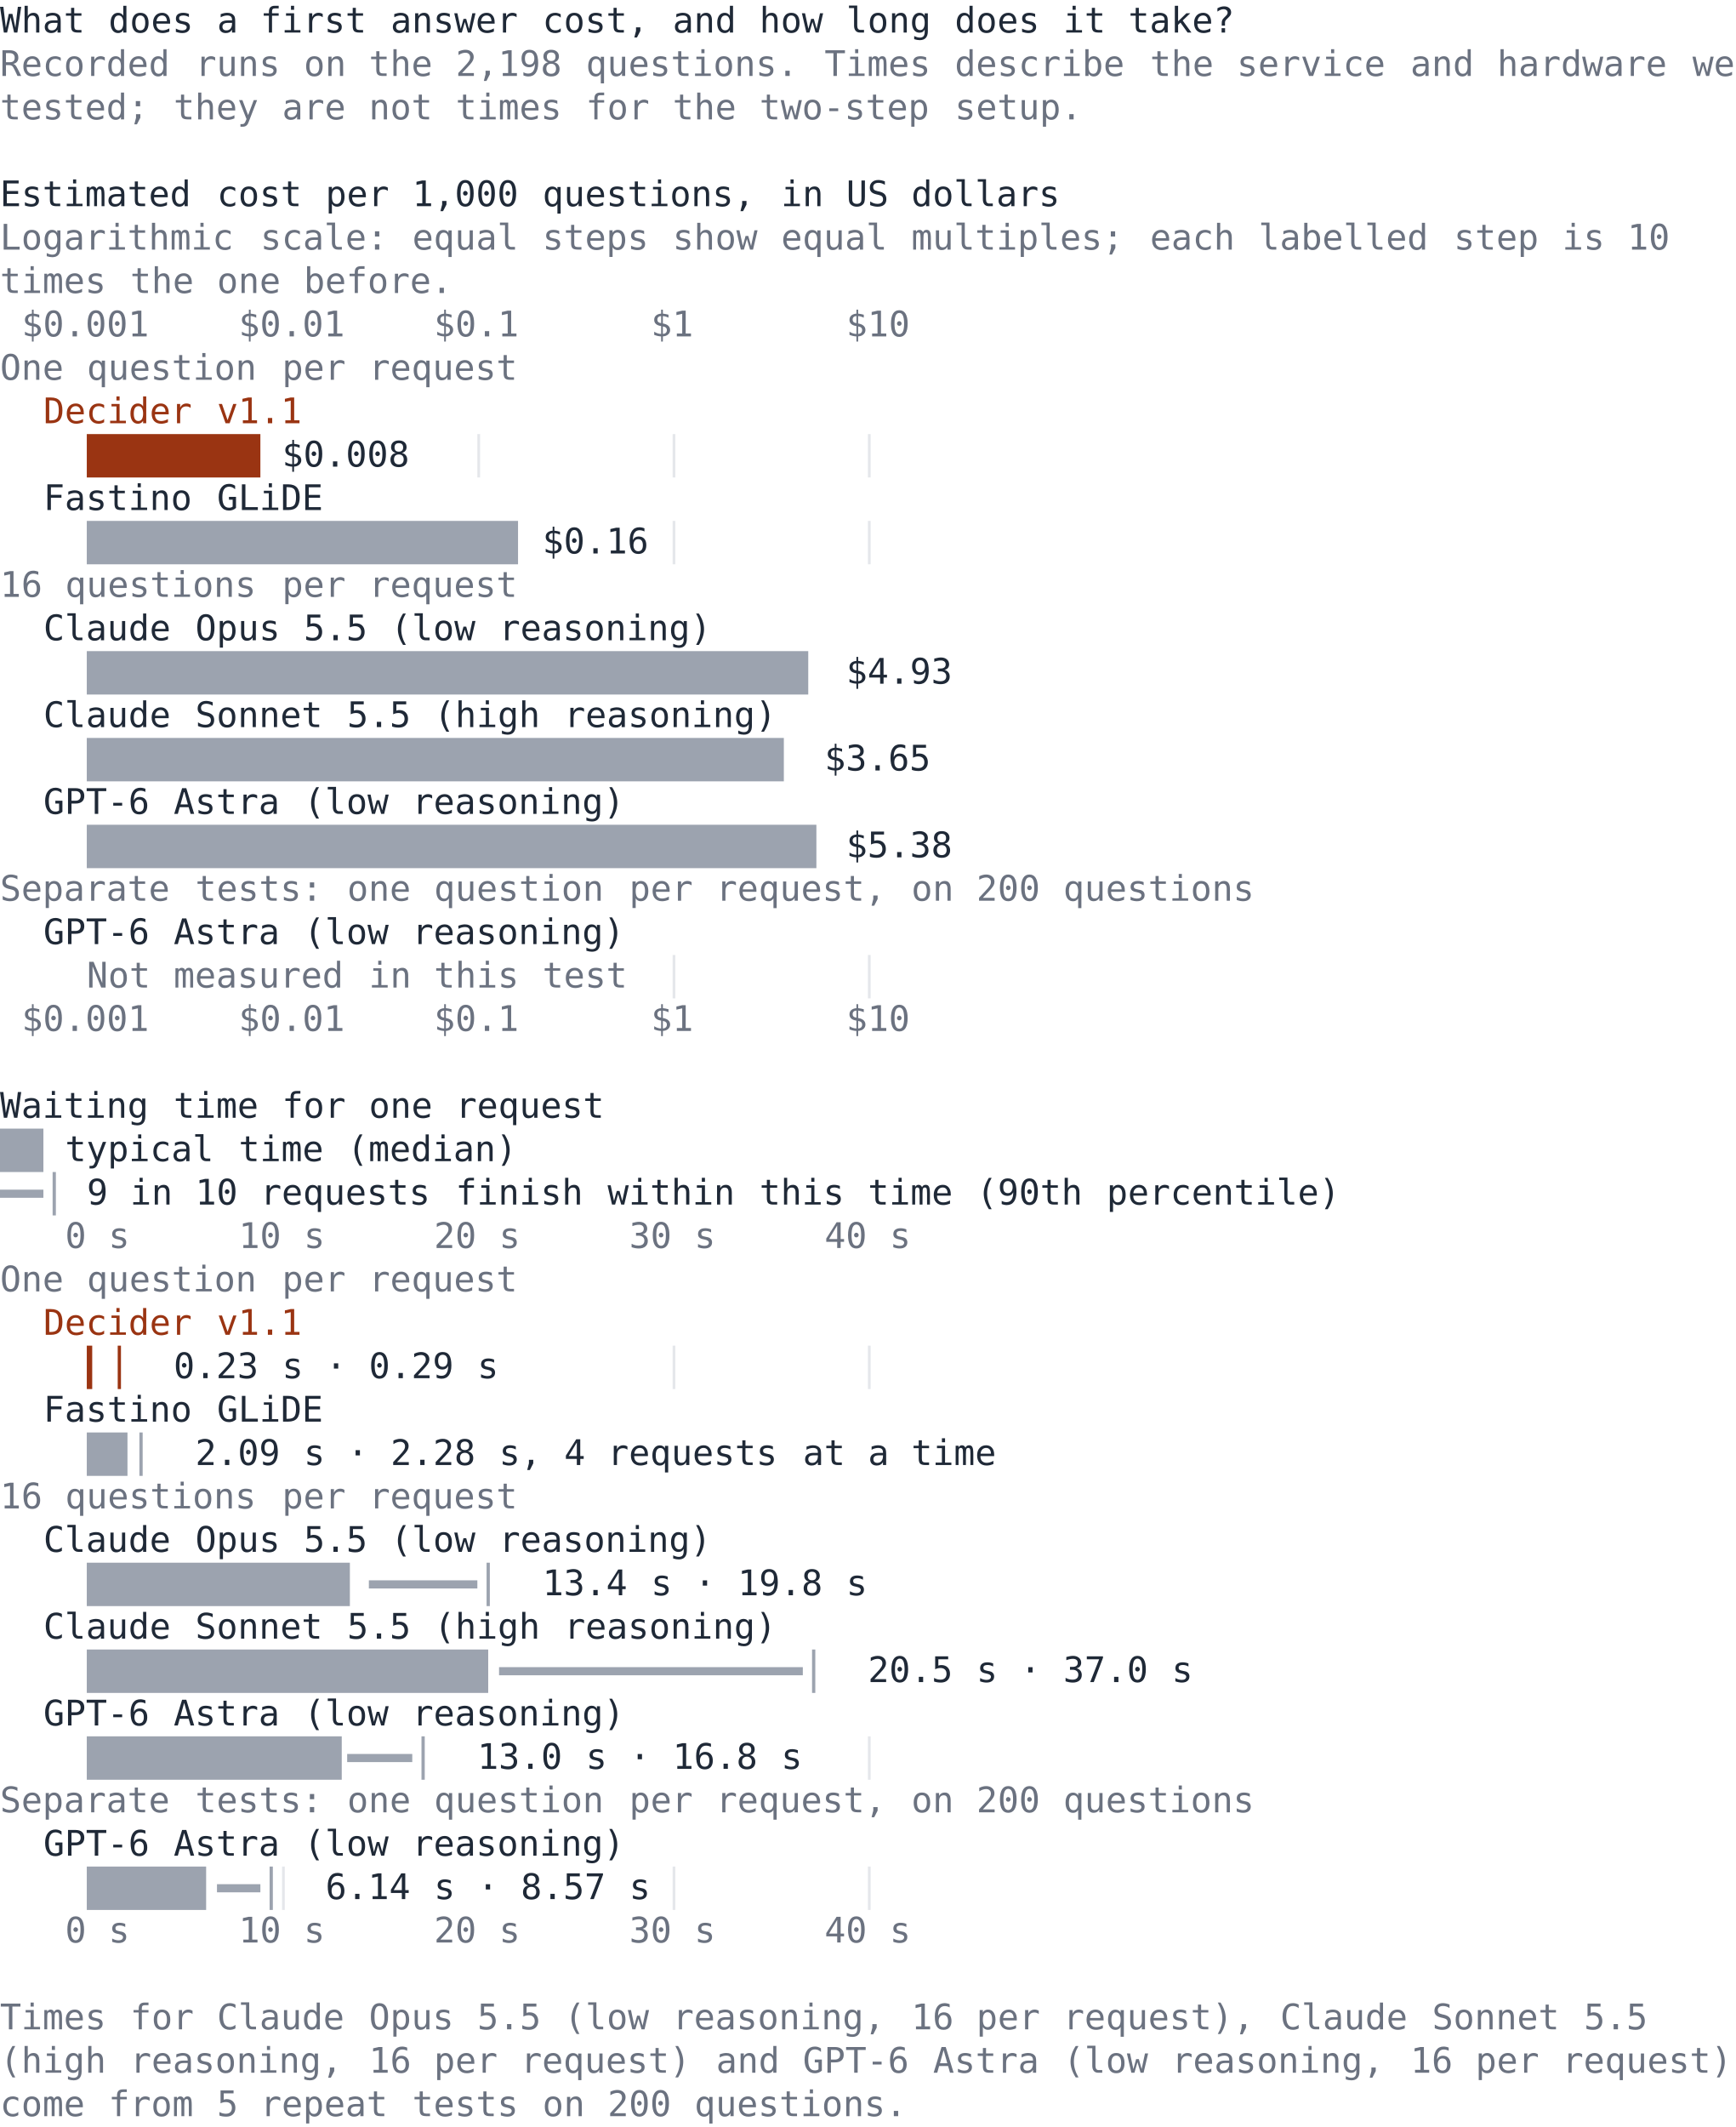
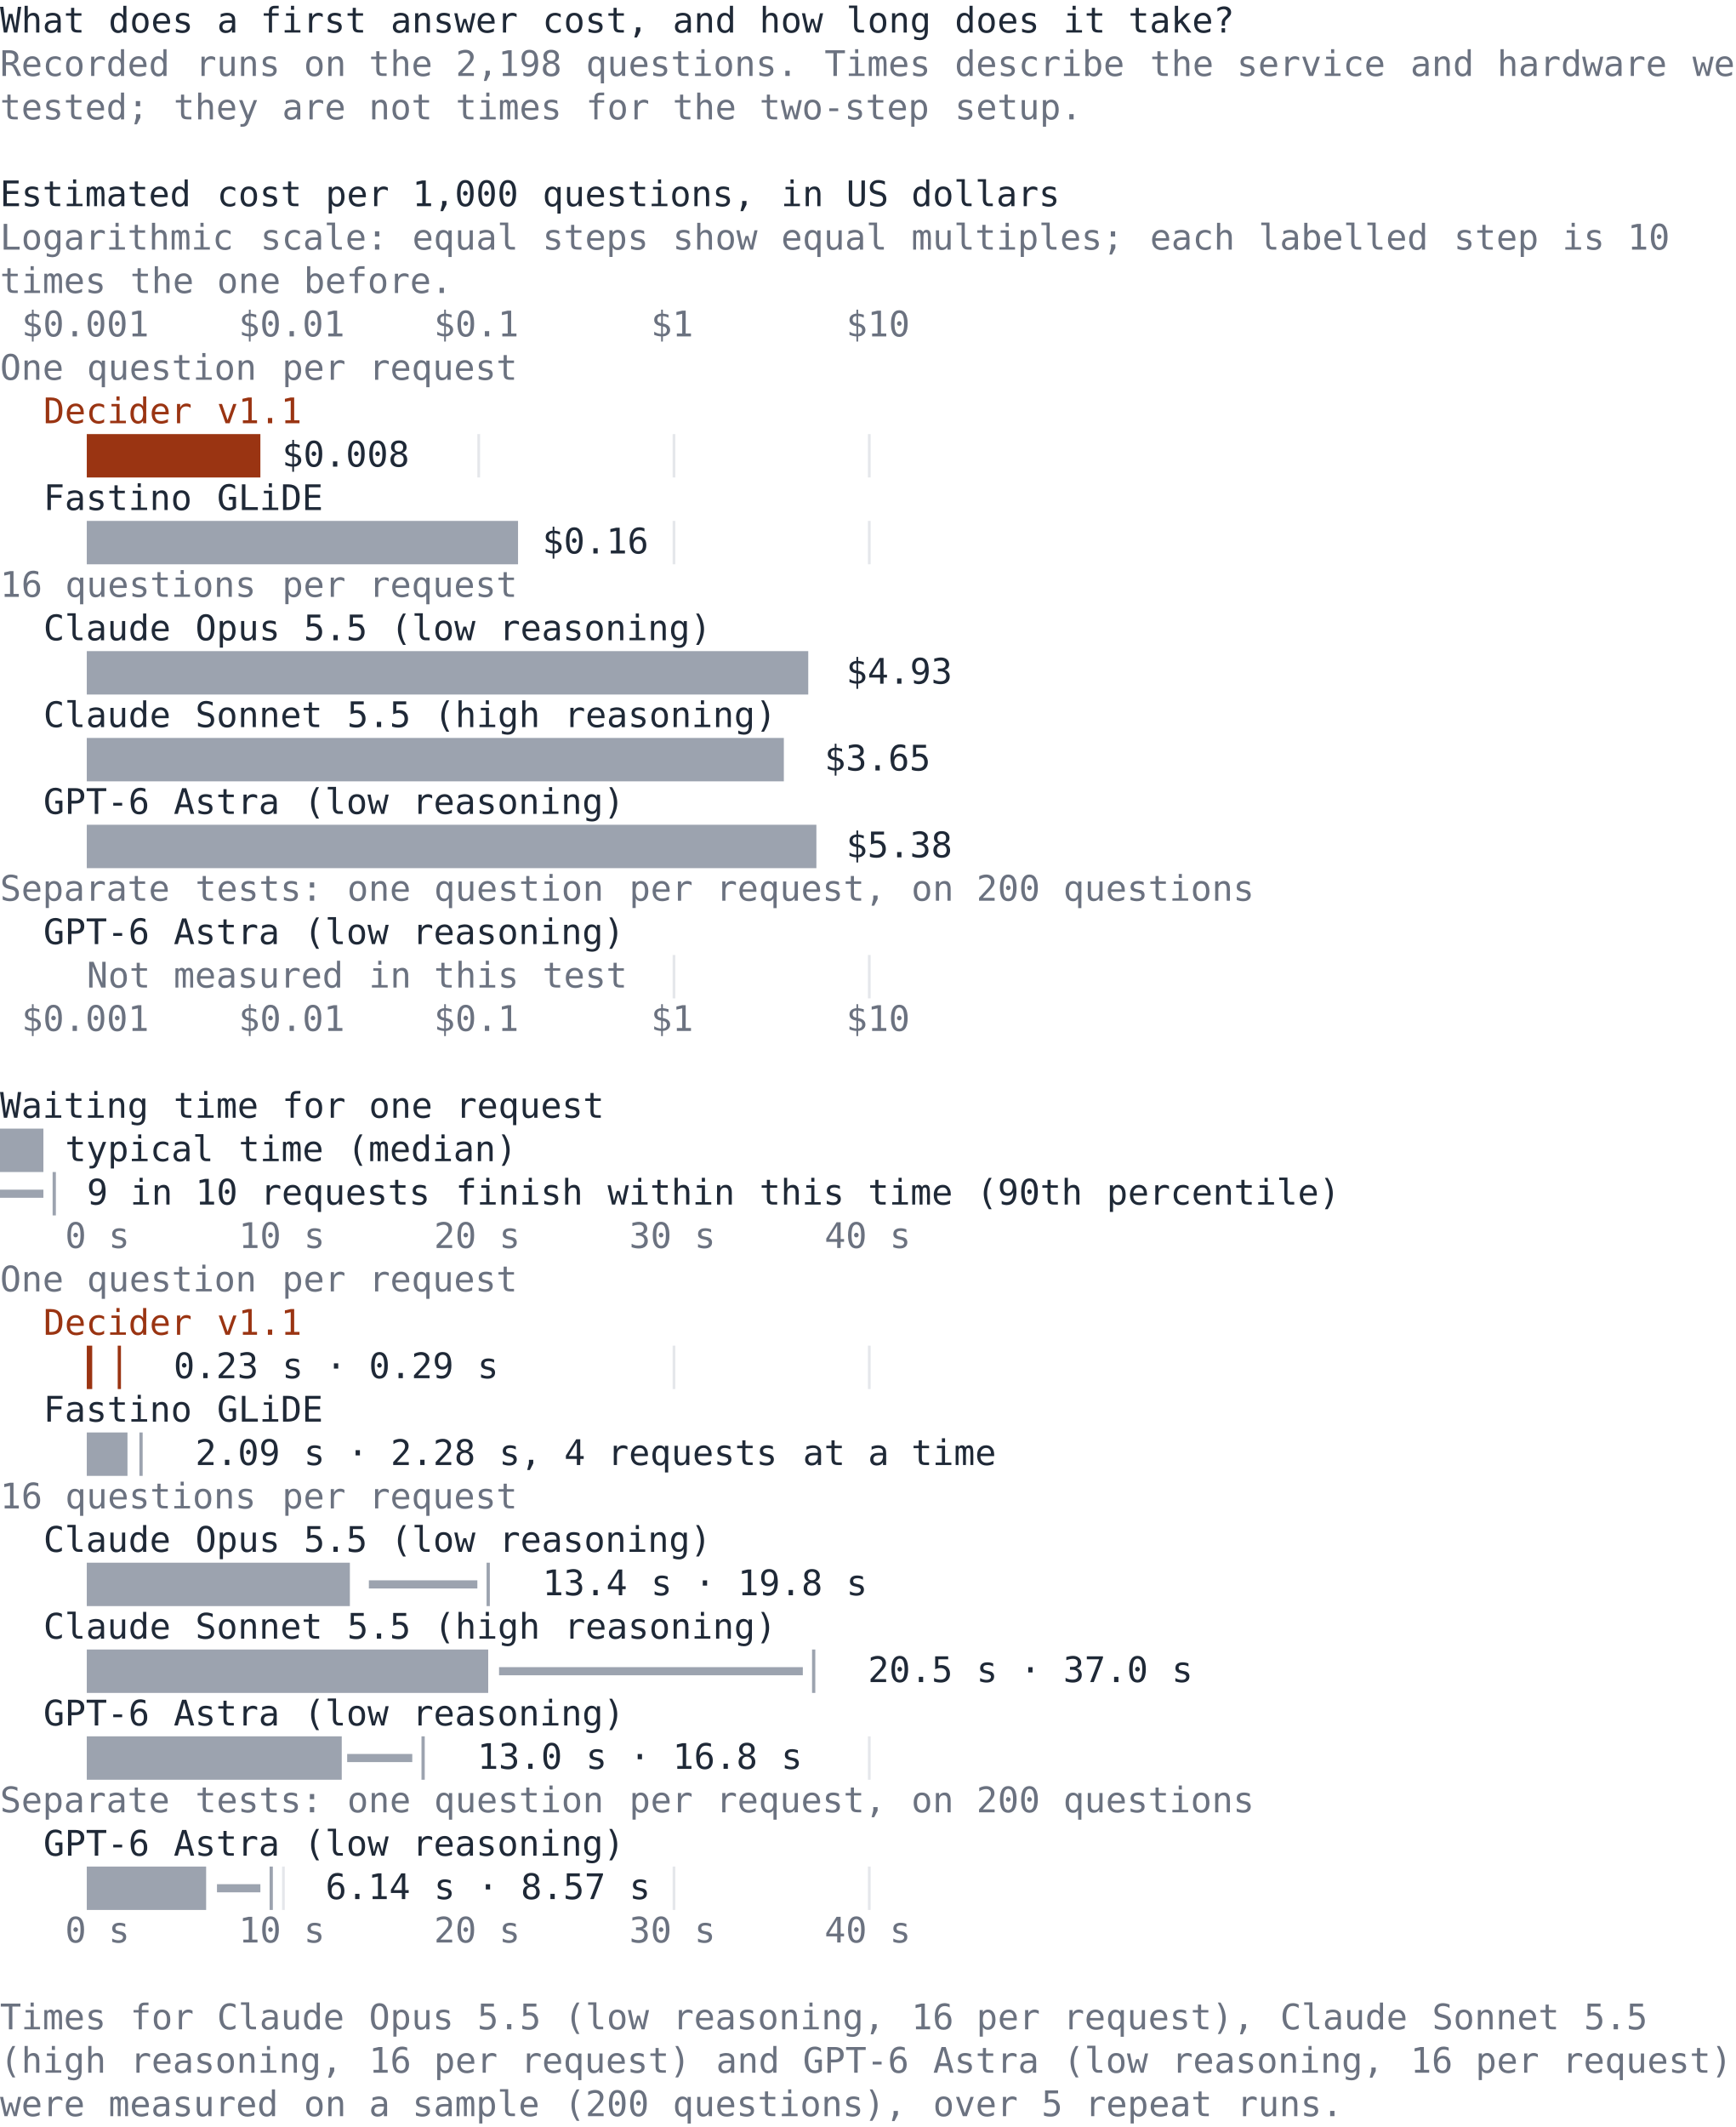
<svg xmlns="http://www.w3.org/2000/svg" viewBox="0 0 640 784" width="640" height="784" role="img">
  <style>text{font:13px ui-monospace,SFMono-Regular,Menlo,Consolas,"DejaVu Sans Mono",monospace;white-space:pre}</style>
  <path fill="#9a3412" d="M32 160h8v16h-8zM40 160h8v16h-8zM48 160h8v16h-8zM56 160h8v16h-8zM64 160h8v16h-8zM72 160h8v16h-8zM80 160h8v16h-8zM88 160h8v16h-8zM32 496h2v16h-2zM43.4 496h1.2v8.6h-1.2zM43.4 503.4h1.2v8.6h-1.2z" />
  <path fill="#9ca3af" d="M32 192h8v16h-8zM40 192h8v16h-8zM48 192h8v16h-8zM56 192h8v16h-8zM64 192h8v16h-8zM72 192h8v16h-8zM80 192h8v16h-8zM88 192h8v16h-8zM96 192h8v16h-8zM104 192h8v16h-8zM112 192h8v16h-8zM120 192h8v16h-8zM128 192h8v16h-8zM136 192h8v16h-8zM144 192h8v16h-8zM152 192h8v16h-8zM160 192h8v16h-8zM168 192h8v16h-8zM176 192h8v16h-8zM184 192h7v16h-7zM32 240h8v16h-8zM40 240h8v16h-8zM48 240h8v16h-8zM56 240h8v16h-8zM64 240h8v16h-8zM72 240h8v16h-8zM80 240h8v16h-8zM88 240h8v16h-8zM96 240h8v16h-8zM104 240h8v16h-8zM112 240h8v16h-8zM120 240h8v16h-8zM128 240h8v16h-8zM136 240h8v16h-8zM144 240h8v16h-8zM152 240h8v16h-8zM160 240h8v16h-8zM168 240h8v16h-8zM176 240h8v16h-8zM184 240h8v16h-8zM192 240h8v16h-8zM200 240h8v16h-8zM208 240h8v16h-8zM216 240h8v16h-8zM224 240h8v16h-8zM232 240h8v16h-8zM240 240h8v16h-8zM248 240h8v16h-8zM256 240h8v16h-8zM264 240h8v16h-8zM272 240h8v16h-8zM280 240h8v16h-8zM288 240h8v16h-8zM296 240h2v16h-2zM32 272h8v16h-8zM40 272h8v16h-8zM48 272h8v16h-8zM56 272h8v16h-8zM64 272h8v16h-8zM72 272h8v16h-8zM80 272h8v16h-8zM88 272h8v16h-8zM96 272h8v16h-8zM104 272h8v16h-8zM112 272h8v16h-8zM120 272h8v16h-8zM128 272h8v16h-8zM136 272h8v16h-8zM144 272h8v16h-8zM152 272h8v16h-8zM160 272h8v16h-8zM168 272h8v16h-8zM176 272h8v16h-8zM184 272h8v16h-8zM192 272h8v16h-8zM200 272h8v16h-8zM208 272h8v16h-8zM216 272h8v16h-8zM224 272h8v16h-8zM232 272h8v16h-8zM240 272h8v16h-8zM248 272h8v16h-8zM256 272h8v16h-8zM264 272h8v16h-8zM272 272h8v16h-8zM280 272h8v16h-8zM288 272h1v16h-1zM32 304h8v16h-8zM40 304h8v16h-8zM48 304h8v16h-8zM56 304h8v16h-8zM64 304h8v16h-8zM72 304h8v16h-8zM80 304h8v16h-8zM88 304h8v16h-8zM96 304h8v16h-8zM104 304h8v16h-8zM112 304h8v16h-8zM120 304h8v16h-8zM128 304h8v16h-8zM136 304h8v16h-8zM144 304h8v16h-8zM152 304h8v16h-8zM160 304h8v16h-8zM168 304h8v16h-8zM176 304h8v16h-8zM184 304h8v16h-8zM192 304h8v16h-8zM200 304h8v16h-8zM208 304h8v16h-8zM216 304h8v16h-8zM224 304h8v16h-8zM232 304h8v16h-8zM240 304h8v16h-8zM248 304h8v16h-8zM256 304h8v16h-8zM264 304h8v16h-8zM272 304h8v16h-8zM280 304h8v16h-8zM288 304h8v16h-8zM296 304h5v16h-5zM0 416h8v16h-8zM8 416h8v16h-8zM0 438.5h8v3h-8zM8 438.5h8v3h-8zM19.4 432h1.2v8.6h-1.2zM19.4 439.4h1.2v8.6h-1.2zM32 528h8v16h-8zM40 528h7v16h-7zM51.4 528h1.2v8.6h-1.2zM51.4 535.4h1.2v8.6h-1.2zM32 576h8v16h-8zM40 576h8v16h-8zM48 576h8v16h-8zM56 576h8v16h-8zM64 576h8v16h-8zM72 576h8v16h-8zM80 576h8v16h-8zM88 576h8v16h-8zM96 576h8v16h-8zM104 576h8v16h-8zM112 576h8v16h-8zM120 576h8v16h-8zM128 576h1v16h-1zM136 582.5h8v3h-8zM144 582.5h8v3h-8zM152 582.5h8v3h-8zM160 582.5h8v3h-8zM168 582.5h8v3h-8zM179.4 576h1.2v8.6h-1.2zM179.4 583.4h1.2v8.6h-1.2zM32 608h8v16h-8zM40 608h8v16h-8zM48 608h8v16h-8zM56 608h8v16h-8zM64 608h8v16h-8zM72 608h8v16h-8zM80 608h8v16h-8zM88 608h8v16h-8zM96 608h8v16h-8zM104 608h8v16h-8zM112 608h8v16h-8zM120 608h8v16h-8zM128 608h8v16h-8zM136 608h8v16h-8zM144 608h8v16h-8zM152 608h8v16h-8zM160 608h8v16h-8zM168 608h8v16h-8zM176 608h4v16h-4zM184 614.5h8v3h-8zM192 614.5h8v3h-8zM200 614.5h8v3h-8zM208 614.5h8v3h-8zM216 614.5h8v3h-8zM224 614.5h8v3h-8zM232 614.5h8v3h-8zM240 614.5h8v3h-8zM248 614.5h8v3h-8zM256 614.5h8v3h-8zM264 614.5h8v3h-8zM272 614.5h8v3h-8zM280 614.5h8v3h-8zM288 614.5h8v3h-8zM299.4 608h1.2v8.6h-1.2zM299.4 615.4h1.2v8.6h-1.2zM32 640h8v16h-8zM40 640h8v16h-8zM48 640h8v16h-8zM56 640h8v16h-8zM64 640h8v16h-8zM72 640h8v16h-8zM80 640h8v16h-8zM88 640h8v16h-8zM96 640h8v16h-8zM104 640h8v16h-8zM112 640h8v16h-8zM120 640h6v16h-6zM128 646.5h8v3h-8zM136 646.5h8v3h-8zM144 646.5h8v3h-8zM155.4 640h1.2v8.6h-1.2zM155.4 647.4h1.2v8.6h-1.2zM32 688h8v16h-8zM40 688h8v16h-8zM48 688h8v16h-8zM56 688h8v16h-8zM64 688h8v16h-8zM72 688h4v16h-4zM80 694.5h8v3h-8zM88 694.5h8v3h-8zM99.4 688h1.2v8.6h-1.2zM99.4 695.4h1.2v8.6h-1.2z" />
  <path fill="#e5e7eb" d="M176 160h1v16h-1zM248 160h1v16h-1zM320 160h1v16h-1zM248 192h1v16h-1zM320 192h1v16h-1zM248 352h1v16h-1zM320 352h1v16h-1zM248 496h1v16h-1zM320 496h1v16h-1zM320 640h1v16h-1zM104 688h1v16h-1zM248 688h1v16h-1zM320 688h1v16h-1z" />
  <text x="0 8 16 24" y="12" fill="#1f2937" font-weight="600">What</text>
  <text x="40 48 56 64" y="12" fill="#1f2937" font-weight="600">does</text>
  <text x="80" y="12" fill="#1f2937" font-weight="600">a</text>
  <text x="96 104 112 120 128" y="12" fill="#1f2937" font-weight="600">first</text>
  <text x="144 152 160 168 176 184" y="12" fill="#1f2937" font-weight="600">answer</text>
  <text x="200 208 216 224 232" y="12" fill="#1f2937" font-weight="600">cost,</text>
  <text x="248 256 264" y="12" fill="#1f2937" font-weight="600">and</text>
  <text x="280 288 296" y="12" fill="#1f2937" font-weight="600">how</text>
  <text x="312 320 328 336" y="12" fill="#1f2937" font-weight="600">long</text>
  <text x="352 360 368 376" y="12" fill="#1f2937" font-weight="600">does</text>
  <text x="392 400" y="12" fill="#1f2937" font-weight="600">it</text>
  <text x="416 424 432 440 448" y="12" fill="#1f2937" font-weight="600">take?</text>
  <text x="0 8 16 24 32 40 48 56" y="28" fill="#6b7280">Recorded</text>
  <text x="72 80 88 96" y="28" fill="#6b7280">runs</text>
  <text x="112 120" y="28" fill="#6b7280">on</text>
  <text x="136 144 152" y="28" fill="#6b7280">the</text>
  <text x="168 176 184 192 200" y="28" fill="#6b7280">2,198</text>
  <text x="216 224 232 240 248 256 264 272 280 288" y="28" fill="#6b7280">questions.</text>
  <text x="304 312 320 328 336" y="28" fill="#6b7280">Times</text>
  <text x="352 360 368 376 384 392 400 408" y="28" fill="#6b7280">describe</text>
  <text x="424 432 440" y="28" fill="#6b7280">the</text>
  <text x="456 464 472 480 488 496 504" y="28" fill="#6b7280">service</text>
  <text x="520 528 536" y="28" fill="#6b7280">and</text>
  <text x="552 560 568 576 584 592 600 608" y="28" fill="#6b7280">hardware</text>
  <text x="624 632" y="28" fill="#6b7280">we</text>
  <text x="0 8 16 24 32 40 48" y="44" fill="#6b7280">tested;</text>
  <text x="64 72 80 88" y="44" fill="#6b7280">they</text>
  <text x="104 112 120" y="44" fill="#6b7280">are</text>
  <text x="136 144 152" y="44" fill="#6b7280">not</text>
  <text x="168 176 184 192 200" y="44" fill="#6b7280">times</text>
  <text x="216 224 232" y="44" fill="#6b7280">for</text>
  <text x="248 256 264" y="44" fill="#6b7280">the</text>
  <text x="280 288 296 304 312 320 328 336" y="44" fill="#6b7280">two-step</text>
  <text x="352 360 368 376 384 392" y="44" fill="#6b7280">setup.</text>
  <text x="0 8 16 24 32 40 48 56 64" y="76" fill="#1f2937" font-weight="600">Estimated</text>
  <text x="80 88 96 104" y="76" fill="#1f2937" font-weight="600">cost</text>
  <text x="120 128 136" y="76" fill="#1f2937" font-weight="600">per</text>
  <text x="152 160 168 176 184" y="76" fill="#1f2937" font-weight="600">1,000</text>
  <text x="200 208 216 224 232 240 248 256 264 272" y="76" fill="#1f2937" font-weight="600">questions,</text>
  <text x="288 296" y="76" fill="#1f2937" font-weight="600">in</text>
  <text x="312 320" y="76" fill="#1f2937" font-weight="600">US</text>
  <text x="336 344 352 360 368 376 384" y="76" fill="#1f2937" font-weight="600">dollars</text>
  <text x="0 8 16 24 32 40 48 56 64 72 80" y="92" fill="#6b7280">Logarithmic</text>
  <text x="96 104 112 120 128 136" y="92" fill="#6b7280">scale:</text>
  <text x="152 160 168 176 184" y="92" fill="#6b7280">equal</text>
  <text x="200 208 216 224 232" y="92" fill="#6b7280">steps</text>
  <text x="248 256 264 272" y="92" fill="#6b7280">show</text>
  <text x="288 296 304 312 320" y="92" fill="#6b7280">equal</text>
  <text x="336 344 352 360 368 376 384 392 400 408" y="92" fill="#6b7280">multiples;</text>
  <text x="424 432 440 448" y="92" fill="#6b7280">each</text>
  <text x="464 472 480 488 496 504 512 520" y="92" fill="#6b7280">labelled</text>
  <text x="536 544 552 560" y="92" fill="#6b7280">step</text>
  <text x="576 584" y="92" fill="#6b7280">is</text>
  <text x="600 608" y="92" fill="#6b7280">10</text>
  <text x="0 8 16 24 32" y="108" fill="#6b7280">times</text>
  <text x="48 56 64" y="108" fill="#6b7280">the</text>
  <text x="80 88 96" y="108" fill="#6b7280">one</text>
  <text x="112 120 128 136 144 152 160" y="108" fill="#6b7280">before.</text>
  <text x="8 16 24 32 40 48" y="124" fill="#6b7280">$0.001</text>
  <text x="88 96 104 112 120" y="124" fill="#6b7280">$0.01</text>
  <text x="160 168 176 184" y="124" fill="#6b7280">$0.1</text>
  <text x="240 248" y="124" fill="#6b7280">$1</text>
  <text x="312 320 328" y="124" fill="#6b7280">$10</text>
  <text x="0 8 16" y="140" fill="#6b7280" font-weight="600">One</text>
  <text x="32 40 48 56 64 72 80 88" y="140" fill="#6b7280" font-weight="600">question</text>
  <text x="104 112 120" y="140" fill="#6b7280" font-weight="600">per</text>
  <text x="136 144 152 160 168 176 184" y="140" fill="#6b7280" font-weight="600">request</text>
  <text x="16 24 32 40 48 56 64" y="156" fill="#9a3412" font-weight="600">Decider</text>
  <text x="80 88 96 104" y="156" fill="#9a3412" font-weight="600">v1.1</text>
  <text x="104 112 120 128 136 144" y="172" fill="#1f2937" font-weight="600">$0.008</text>
  <text x="16 24 32 40 48 56 64" y="188" fill="#1f2937">Fastino</text>
  <text x="80 88 96 104 112" y="188" fill="#1f2937">GLiDE</text>
  <text x="200 208 216 224 232" y="204" fill="#1f2937">$0.16</text>
  <text x="0 8" y="220" fill="#6b7280" font-weight="600">16</text>
  <text x="24 32 40 48 56 64 72 80 88" y="220" fill="#6b7280" font-weight="600">questions</text>
  <text x="104 112 120" y="220" fill="#6b7280" font-weight="600">per</text>
  <text x="136 144 152 160 168 176 184" y="220" fill="#6b7280" font-weight="600">request</text>
  <text x="16 24 32 40 48 56" y="236" fill="#1f2937">Claude</text>
  <text x="72 80 88 96" y="236" fill="#1f2937">Opus</text>
  <text x="112 120 128" y="236" fill="#1f2937">5.5</text>
  <text x="144 152 160 168" y="236" fill="#1f2937">(low</text>
  <text x="184 192 200 208 216 224 232 240 248 256" y="236" fill="#1f2937">reasoning)</text>
  <text x="312 320 328 336 344" y="252" fill="#1f2937">$4.93</text>
  <text x="16 24 32 40 48 56" y="268" fill="#1f2937">Claude</text>
  <text x="72 80 88 96 104 112" y="268" fill="#1f2937">Sonnet</text>
  <text x="128 136 144" y="268" fill="#1f2937">5.5</text>
  <text x="160 168 176 184 192" y="268" fill="#1f2937">(high</text>
  <text x="208 216 224 232 240 248 256 264 272 280" y="268" fill="#1f2937">reasoning)</text>
  <text x="304 312 320 328 336" y="284" fill="#1f2937">$3.65</text>
  <text x="16 24 32 40 48" y="300" fill="#1f2937">GPT-6</text>
  <text x="64 72 80 88 96" y="300" fill="#1f2937">Astra</text>
  <text x="112 120 128 136" y="300" fill="#1f2937">(low</text>
  <text x="152 160 168 176 184 192 200 208 216 224" y="300" fill="#1f2937">reasoning)</text>
  <text x="312 320 328 336 344" y="316" fill="#1f2937">$5.38</text>
  <text x="0 8 16 24 32 40 48 56" y="332" fill="#6b7280" font-weight="600">Separate</text>
  <text x="72 80 88 96 104 112" y="332" fill="#6b7280" font-weight="600">tests:</text>
  <text x="128 136 144" y="332" fill="#6b7280" font-weight="600">one</text>
  <text x="160 168 176 184 192 200 208 216" y="332" fill="#6b7280" font-weight="600">question</text>
  <text x="232 240 248" y="332" fill="#6b7280" font-weight="600">per</text>
  <text x="264 272 280 288 296 304 312 320" y="332" fill="#6b7280" font-weight="600">request,</text>
  <text x="336 344" y="332" fill="#6b7280" font-weight="600">on</text>
  <text x="360 368 376" y="332" fill="#6b7280" font-weight="600">200</text>
  <text x="392 400 408 416 424 432 440 448 456" y="332" fill="#6b7280" font-weight="600">questions</text>
  <text x="16 24 32 40 48" y="348" fill="#1f2937">GPT-6</text>
  <text x="64 72 80 88 96" y="348" fill="#1f2937">Astra</text>
  <text x="112 120 128 136" y="348" fill="#1f2937">(low</text>
  <text x="152 160 168 176 184 192 200 208 216 224" y="348" fill="#1f2937">reasoning)</text>
  <text x="32 40 48" y="364" fill="#6b7280">Not</text>
  <text x="64 72 80 88 96 104 112 120" y="364" fill="#6b7280">measured</text>
  <text x="136 144" y="364" fill="#6b7280">in</text>
  <text x="160 168 176 184" y="364" fill="#6b7280">this</text>
  <text x="200 208 216 224" y="364" fill="#6b7280">test</text>
  <text x="8 16 24 32 40 48" y="380" fill="#6b7280">$0.001</text>
  <text x="88 96 104 112 120" y="380" fill="#6b7280">$0.01</text>
  <text x="160 168 176 184" y="380" fill="#6b7280">$0.1</text>
  <text x="240 248" y="380" fill="#6b7280">$1</text>
  <text x="312 320 328" y="380" fill="#6b7280">$10</text>
  <text x="0 8 16 24 32 40 48" y="412" fill="#1f2937" font-weight="600">Waiting</text>
  <text x="64 72 80 88" y="412" fill="#1f2937" font-weight="600">time</text>
  <text x="104 112 120" y="412" fill="#1f2937" font-weight="600">for</text>
  <text x="136 144 152" y="412" fill="#1f2937" font-weight="600">one</text>
  <text x="168 176 184 192 200 208 216" y="412" fill="#1f2937" font-weight="600">request</text>
  <text x="24 32 40 48 56 64 72" y="428" fill="#1f2937">typical</text>
  <text x="88 96 104 112" y="428" fill="#1f2937">time</text>
  <text x="128 136 144 152 160 168 176 184" y="428" fill="#1f2937">(median)</text>
  <text x="32" y="444" fill="#1f2937">9</text>
  <text x="48 56" y="444" fill="#1f2937">in</text>
  <text x="72 80" y="444" fill="#1f2937">10</text>
  <text x="96 104 112 120 128 136 144 152" y="444" fill="#1f2937">requests</text>
  <text x="168 176 184 192 200 208" y="444" fill="#1f2937">finish</text>
  <text x="224 232 240 248 256 264" y="444" fill="#1f2937">within</text>
  <text x="280 288 296 304" y="444" fill="#1f2937">this</text>
  <text x="320 328 336 344" y="444" fill="#1f2937">time</text>
  <text x="360 368 376 384 392" y="444" fill="#1f2937">(90th</text>
  <text x="408 416 424 432 440 448 456 464 472 480 488" y="444" fill="#1f2937">percentile)</text>
  <text x="24" y="460" fill="#6b7280">0</text>
  <text x="40" y="460" fill="#6b7280">s</text>
  <text x="88 96" y="460" fill="#6b7280">10</text>
  <text x="112" y="460" fill="#6b7280">s</text>
  <text x="160 168" y="460" fill="#6b7280">20</text>
  <text x="184" y="460" fill="#6b7280">s</text>
  <text x="232 240" y="460" fill="#6b7280">30</text>
  <text x="256" y="460" fill="#6b7280">s</text>
  <text x="304 312" y="460" fill="#6b7280">40</text>
  <text x="328" y="460" fill="#6b7280">s</text>
  <text x="0 8 16" y="476" fill="#6b7280" font-weight="600">One</text>
  <text x="32 40 48 56 64 72 80 88" y="476" fill="#6b7280" font-weight="600">question</text>
  <text x="104 112 120" y="476" fill="#6b7280" font-weight="600">per</text>
  <text x="136 144 152 160 168 176 184" y="476" fill="#6b7280" font-weight="600">request</text>
  <text x="16 24 32 40 48 56 64" y="492" fill="#9a3412" font-weight="600">Decider</text>
  <text x="80 88 96 104" y="492" fill="#9a3412" font-weight="600">v1.1</text>
  <text x="64 72 80 88" y="508" fill="#1f2937" font-weight="600">0.23</text>
  <text x="104" y="508" fill="#1f2937" font-weight="600">s</text>
  <text x="120" y="508" fill="#1f2937" font-weight="600">·</text>
  <text x="136 144 152 160" y="508" fill="#1f2937" font-weight="600">0.29</text>
  <text x="176" y="508" fill="#1f2937" font-weight="600">s</text>
  <text x="16 24 32 40 48 56 64" y="524" fill="#1f2937">Fastino</text>
  <text x="80 88 96 104 112" y="524" fill="#1f2937">GLiDE</text>
  <text x="72 80 88 96" y="540" fill="#1f2937">2.09</text>
  <text x="112" y="540" fill="#1f2937">s</text>
  <text x="128" y="540" fill="#1f2937">·</text>
  <text x="144 152 160 168" y="540" fill="#1f2937">2.28</text>
  <text x="184 192" y="540" fill="#1f2937">s,</text>
  <text x="208" y="540" fill="#1f2937">4</text>
  <text x="224 232 240 248 256 264 272 280" y="540" fill="#1f2937">requests</text>
  <text x="296 304" y="540" fill="#1f2937">at</text>
  <text x="320" y="540" fill="#1f2937">a</text>
  <text x="336 344 352 360" y="540" fill="#1f2937">time</text>
  <text x="0 8" y="556" fill="#6b7280" font-weight="600">16</text>
  <text x="24 32 40 48 56 64 72 80 88" y="556" fill="#6b7280" font-weight="600">questions</text>
  <text x="104 112 120" y="556" fill="#6b7280" font-weight="600">per</text>
  <text x="136 144 152 160 168 176 184" y="556" fill="#6b7280" font-weight="600">request</text>
  <text x="16 24 32 40 48 56" y="572" fill="#1f2937">Claude</text>
  <text x="72 80 88 96" y="572" fill="#1f2937">Opus</text>
  <text x="112 120 128" y="572" fill="#1f2937">5.5</text>
  <text x="144 152 160 168" y="572" fill="#1f2937">(low</text>
  <text x="184 192 200 208 216 224 232 240 248 256" y="572" fill="#1f2937">reasoning)</text>
  <text x="200 208 216 224" y="588" fill="#1f2937">13.4</text>
  <text x="240" y="588" fill="#1f2937">s</text>
  <text x="256" y="588" fill="#1f2937">·</text>
  <text x="272 280 288 296" y="588" fill="#1f2937">19.8</text>
  <text x="312" y="588" fill="#1f2937">s</text>
  <text x="16 24 32 40 48 56" y="604" fill="#1f2937">Claude</text>
  <text x="72 80 88 96 104 112" y="604" fill="#1f2937">Sonnet</text>
  <text x="128 136 144" y="604" fill="#1f2937">5.5</text>
  <text x="160 168 176 184 192" y="604" fill="#1f2937">(high</text>
  <text x="208 216 224 232 240 248 256 264 272 280" y="604" fill="#1f2937">reasoning)</text>
  <text x="320 328 336 344" y="620" fill="#1f2937">20.5</text>
  <text x="360" y="620" fill="#1f2937">s</text>
  <text x="376" y="620" fill="#1f2937">·</text>
  <text x="392 400 408 416" y="620" fill="#1f2937">37.0</text>
  <text x="432" y="620" fill="#1f2937">s</text>
  <text x="16 24 32 40 48" y="636" fill="#1f2937">GPT-6</text>
  <text x="64 72 80 88 96" y="636" fill="#1f2937">Astra</text>
  <text x="112 120 128 136" y="636" fill="#1f2937">(low</text>
  <text x="152 160 168 176 184 192 200 208 216 224" y="636" fill="#1f2937">reasoning)</text>
  <text x="176 184 192 200" y="652" fill="#1f2937">13.0</text>
  <text x="216" y="652" fill="#1f2937">s</text>
  <text x="232" y="652" fill="#1f2937">·</text>
  <text x="248 256 264 272" y="652" fill="#1f2937">16.8</text>
  <text x="288" y="652" fill="#1f2937">s</text>
  <text x="0 8 16 24 32 40 48 56" y="668" fill="#6b7280" font-weight="600">Separate</text>
  <text x="72 80 88 96 104 112" y="668" fill="#6b7280" font-weight="600">tests:</text>
  <text x="128 136 144" y="668" fill="#6b7280" font-weight="600">one</text>
  <text x="160 168 176 184 192 200 208 216" y="668" fill="#6b7280" font-weight="600">question</text>
  <text x="232 240 248" y="668" fill="#6b7280" font-weight="600">per</text>
  <text x="264 272 280 288 296 304 312 320" y="668" fill="#6b7280" font-weight="600">request,</text>
  <text x="336 344" y="668" fill="#6b7280" font-weight="600">on</text>
  <text x="360 368 376" y="668" fill="#6b7280" font-weight="600">200</text>
  <text x="392 400 408 416 424 432 440 448 456" y="668" fill="#6b7280" font-weight="600">questions</text>
  <text x="16 24 32 40 48" y="684" fill="#1f2937">GPT-6</text>
  <text x="64 72 80 88 96" y="684" fill="#1f2937">Astra</text>
  <text x="112 120 128 136" y="684" fill="#1f2937">(low</text>
  <text x="152 160 168 176 184 192 200 208 216 224" y="684" fill="#1f2937">reasoning)</text>
  <text x="120 128 136 144" y="700" fill="#1f2937">6.14</text>
  <text x="160" y="700" fill="#1f2937">s</text>
  <text x="176" y="700" fill="#1f2937">·</text>
  <text x="192 200 208 216" y="700" fill="#1f2937">8.57</text>
  <text x="232" y="700" fill="#1f2937">s</text>
  <text x="24" y="716" fill="#6b7280">0</text>
  <text x="40" y="716" fill="#6b7280">s</text>
  <text x="88 96" y="716" fill="#6b7280">10</text>
  <text x="112" y="716" fill="#6b7280">s</text>
  <text x="160 168" y="716" fill="#6b7280">20</text>
  <text x="184" y="716" fill="#6b7280">s</text>
  <text x="232 240" y="716" fill="#6b7280">30</text>
  <text x="256" y="716" fill="#6b7280">s</text>
  <text x="304 312" y="716" fill="#6b7280">40</text>
  <text x="328" y="716" fill="#6b7280">s</text>
  <text x="0 8 16 24 32" y="748" fill="#6b7280">Times</text>
  <text x="48 56 64" y="748" fill="#6b7280">for</text>
  <text x="80 88 96 104 112 120" y="748" fill="#6b7280">Claude</text>
  <text x="136 144 152 160" y="748" fill="#6b7280">Opus</text>
  <text x="176 184 192" y="748" fill="#6b7280">5.5</text>
  <text x="208 216 224 232" y="748" fill="#6b7280">(low</text>
  <text x="248 256 264 272 280 288 296 304 312 320" y="748" fill="#6b7280">reasoning,</text>
  <text x="336 344" y="748" fill="#6b7280">16</text>
  <text x="360 368 376" y="748" fill="#6b7280">per</text>
  <text x="392 400 408 416 424 432 440 448 456" y="748" fill="#6b7280">request),</text>
  <text x="472 480 488 496 504 512" y="748" fill="#6b7280">Claude</text>
  <text x="528 536 544 552 560 568" y="748" fill="#6b7280">Sonnet</text>
  <text x="584 592 600" y="748" fill="#6b7280">5.5</text>
  <text x="0 8 16 24 32" y="764" fill="#6b7280">(high</text>
  <text x="48 56 64 72 80 88 96 104 112 120" y="764" fill="#6b7280">reasoning,</text>
  <text x="136 144" y="764" fill="#6b7280">16</text>
  <text x="160 168 176" y="764" fill="#6b7280">per</text>
  <text x="192 200 208 216 224 232 240 248" y="764" fill="#6b7280">request)</text>
  <text x="264 272 280" y="764" fill="#6b7280">and</text>
  <text x="296 304 312 320 328" y="764" fill="#6b7280">GPT-6</text>
  <text x="344 352 360 368 376" y="764" fill="#6b7280">Astra</text>
  <text x="392 400 408 416" y="764" fill="#6b7280">(low</text>
  <text x="432 440 448 456 464 472 480 488 496 504" y="764" fill="#6b7280">reasoning,</text>
  <text x="520 528" y="764" fill="#6b7280">16</text>
  <text x="544 552 560" y="764" fill="#6b7280">per</text>
  <text x="576 584 592 600 608 616 624 632" y="764" fill="#6b7280">request)</text>
-   <text x="0 8 16 24" y="780" fill="#6b7280">come</text>
-   <text x="40 48 56 64" y="780" fill="#6b7280">from</text>
-   <text x="80" y="780" fill="#6b7280">5</text>
-   <text x="96 104 112 120 128 136" y="780" fill="#6b7280">repeat</text>
-   <text x="152 160 168 176 184" y="780" fill="#6b7280">tests</text>
-   <text x="200 208" y="780" fill="#6b7280">on</text>
-   <text x="224 232 240" y="780" fill="#6b7280">200</text>
-   <text x="256 264 272 280 288 296 304 312 320 328" y="780" fill="#6b7280">questions.</text>
+   <text x="0 8 16 24" y="780" fill="#6b7280">were</text>
+   <text x="40 48 56 64 72 80 88 96" y="780" fill="#6b7280">measured</text>
+   <text x="112 120" y="780" fill="#6b7280">on</text>
+   <text x="136" y="780" fill="#6b7280">a</text>
+   <text x="152 160 168 176 184 192" y="780" fill="#6b7280">sample</text>
+   <text x="208 216 224 232" y="780" fill="#6b7280">(200</text>
+   <text x="248 256 264 272 280 288 296 304 312 320 328" y="780" fill="#6b7280">questions),</text>
+   <text x="344 352 360 368" y="780" fill="#6b7280">over</text>
+   <text x="384" y="780" fill="#6b7280">5</text>
+   <text x="400 408 416 424 432 440" y="780" fill="#6b7280">repeat</text>
+   <text x="456 464 472 480 488" y="780" fill="#6b7280">runs.</text>
</svg>
